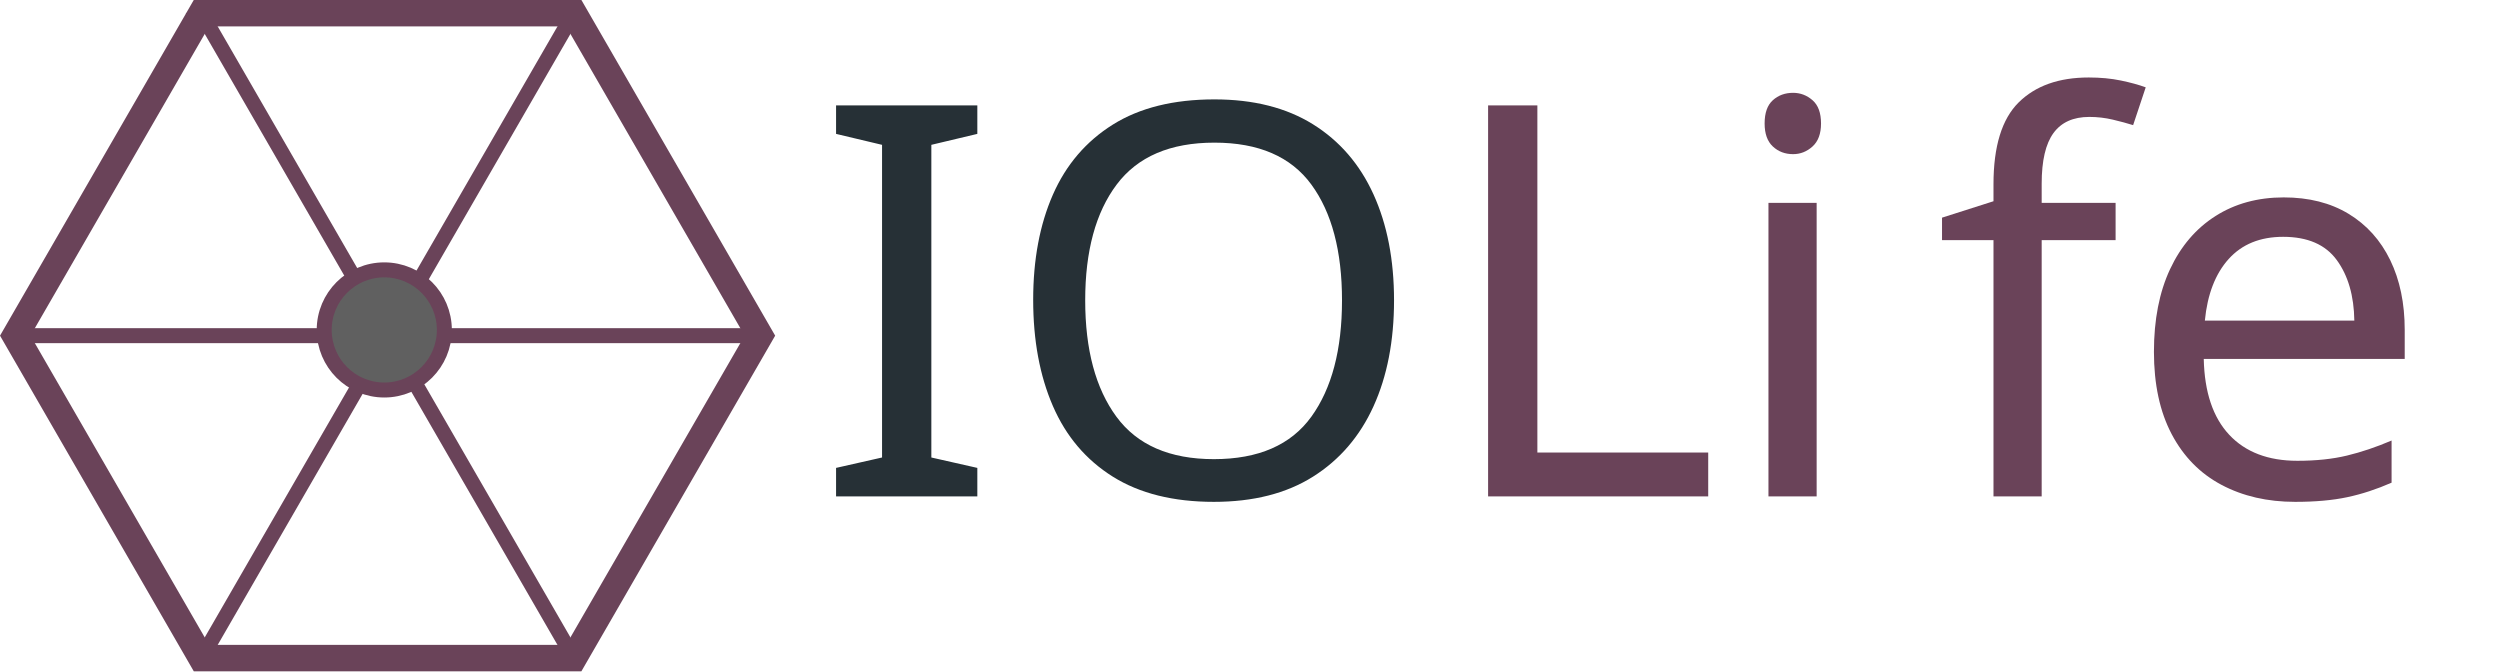
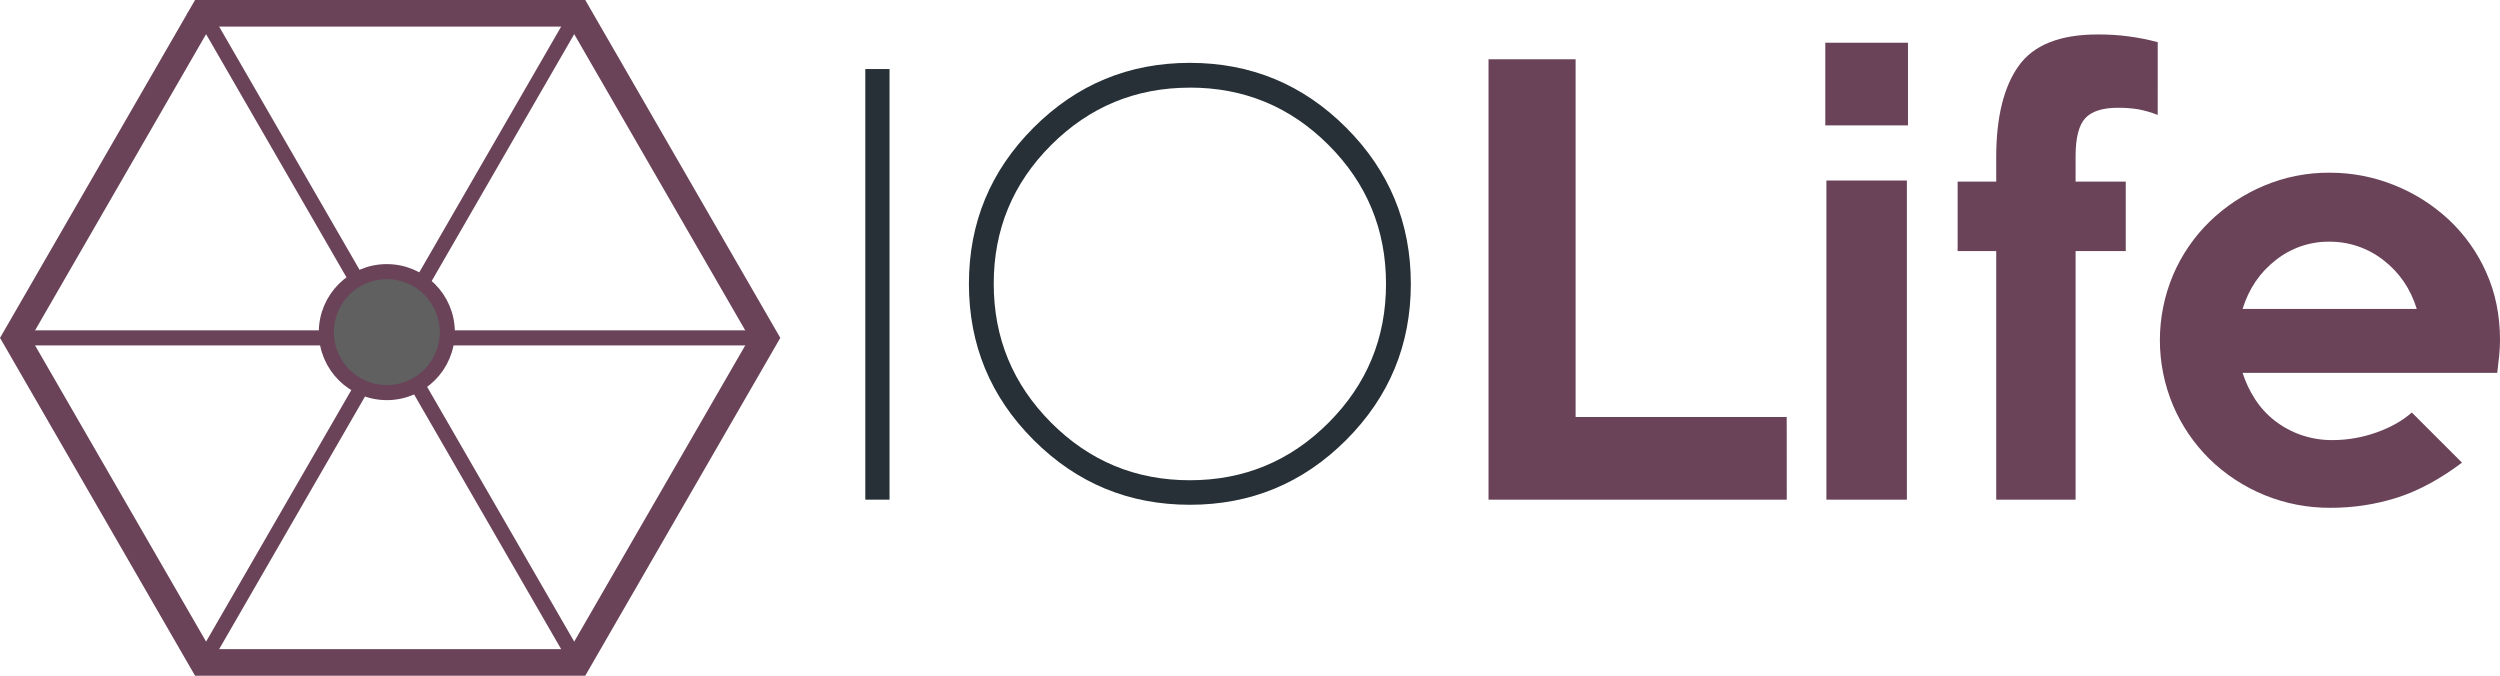
- <svg xmlns="http://www.w3.org/2000/svg" viewBox="0 0 2016.68 541.53">
+ <svg xmlns="http://www.w3.org/2000/svg" viewBox="0 0 2003.43 541.53">
  <defs>
-     <style>.cls-1{fill:#606060;stroke:#6a4359;stroke-miterlimit:10;stroke-width:12.09px;}.cls-2{font-size:441.71px;fill:#263036;font-family:CaviarDreams, Caviar Dreams;}.cls-3,.cls-4,.cls-5{fill:#6a4359;font-family:KeepCalm-Medium, Keep Calm;}.cls-3{letter-spacing:0em;}.cls-4{letter-spacing:-0.02em;}</style>
+     <style>.cls-1{fill:#606060;stroke:#6a4359;stroke-miterlimit:10;stroke-width:12.09px;}.cls-2{fill:#263036;}.cls-3{fill:#6a4359;}</style>
  </defs>
  <g id="Capa_2" data-name="Capa 2">
    <g id="Object">
      <path class="cls-1" d="M465.49,535.49H159.82L7,270.77,159.82,6H465.49L618.33,270.77Zm-300.34-9.23h295L607.67,270.77,460.16,15.27h-295L17.64,270.77Z" />
      <line class="cls-1" x1="159.82" y1="6.05" x2="460.16" y2="526.26" />
      <line class="cls-1" x1="460.16" y1="15.27" x2="165.15" y2="526.26" />
      <line class="cls-1" x1="6.98" y1="270.77" x2="618.33" y2="270.77" />
      <line class="cls-1" x1="155.59" y1="13.37" x2="155.09" y2="14.24" />
      <circle class="cls-1" cx="309.99" cy="266.15" r="48.46" />
-       <text class="cls-2" transform="translate(656.76 400.41)">IO<tspan class="cls-3" x="500.8" y="0">Li</tspan>
-         <tspan class="cls-4" x="903.19" y="0">f</tspan>
-         <tspan class="cls-5" x="1056.46" y="0">e</tspan>
-       </text>
+       <path class="cls-2" d="M712.84,55.33V400.41H693.43V55.33Z" />
+       <path class="cls-2" d="M1078.73,102.24q51.87,51.87,51.87,125.2t-51.87,125.2q-51.87,51.87-125.2,51.87t-125.2-51.87q-51.87-51.87-51.87-125.2t51.87-125.2q51.87-51.87,125.2-51.87T1078.73,102.24Zm-125.2-32q-65.14,0-111.18,46t-46,111.18q0,65.14,46,111.29t111.18,46.15q65.13,0,111.18-46.15t46-111.29q0-65.13-46-111.18T953.53,70.21Z" />
+       <path class="cls-3" d="M1431.86,400.41h-239V47.49h69.79V334.15h169.17Z" />
+       <path class="cls-3" d="M1529,100.49h-66.26V34.24H1529Zm-.88,299.92h-64.49V144.66h64.49Z" />
+       <path class="cls-3" d="M1729.13,92.1a83.29,83.29,0,0,0-16.34-4.64,101.09,101.09,0,0,0-15.46-1.1q-18.55,0-26.28,8.39t-7.73,30.48v20.32h40.2V201.2h-40.2V400.41h-63.61V201.2h-30.92V145.55h30.92V126.11q0-48.14,18-73.32T1681,27.61a181.32,181.32,0,0,1,48.15,6.18Z" />
+       <path class="cls-3" d="M2003.43,272.31q0,6.19-.66,12.81t-1.55,13.69H1797.15a88,88,0,0,0,9.94,21A69.84,69.84,0,0,0,1822.77,337a74.12,74.12,0,0,0,21,11.48,76,76,0,0,0,25.84,4.2,104.76,104.76,0,0,0,34.45-6q17.23-6,28.71-16.12l40.2,40.2q-26.5,19.88-51.9,28a174.27,174.27,0,0,1-53.67,8.17,137.39,137.39,0,0,1-97-39.31,134,134,0,0,1-28.93-42.62,134.52,134.52,0,0,1,0-104.68,132.32,132.32,0,0,1,29.15-42.62,140.61,140.61,0,0,1,43.29-28.71,133.11,133.11,0,0,1,53-10.6,137.37,137.37,0,0,1,51.68,9.94A140.59,140.59,0,0,1,1962.35,176a129.75,129.75,0,0,1,30,42.18Q2003.42,242.72,2003.43,272.31Zm-66.7-24.74q-7.52-24.29-26.72-39.09a69.48,69.48,0,0,0-43.51-14.8,67.92,67.92,0,0,0-42.85,14.8q-19,14.8-26.5,39.09Z" />
    </g>
  </g>
</svg>
